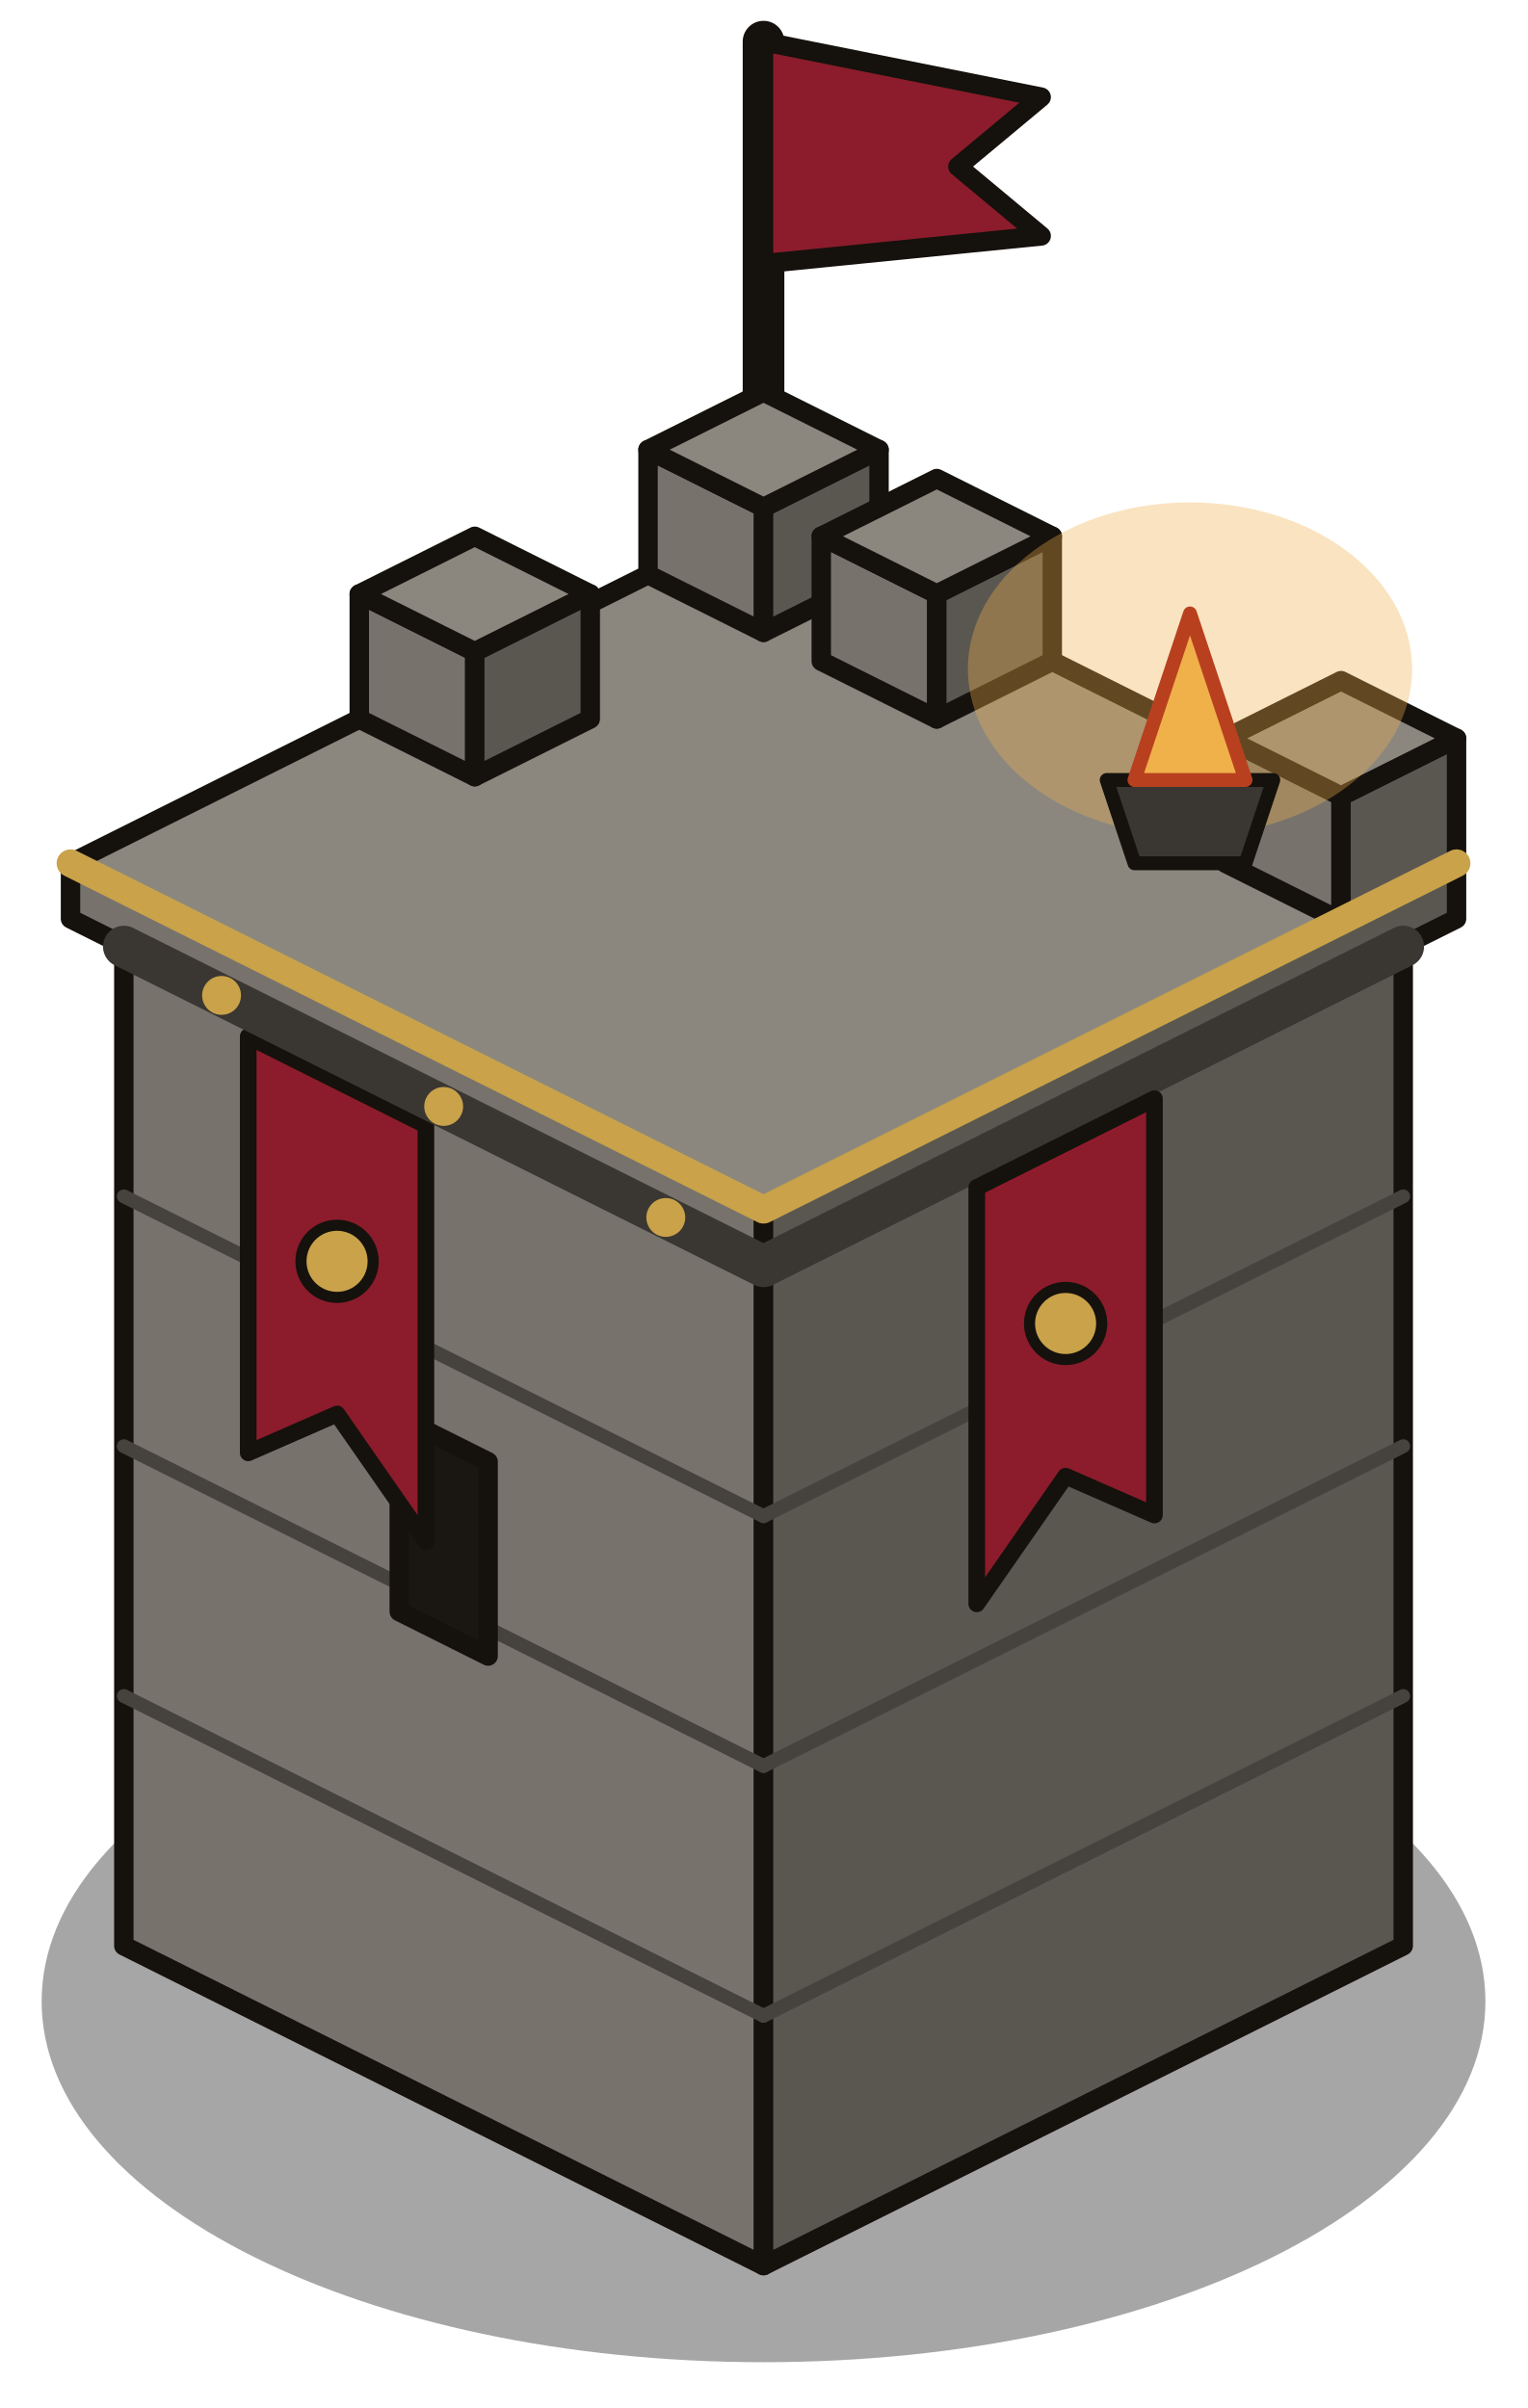
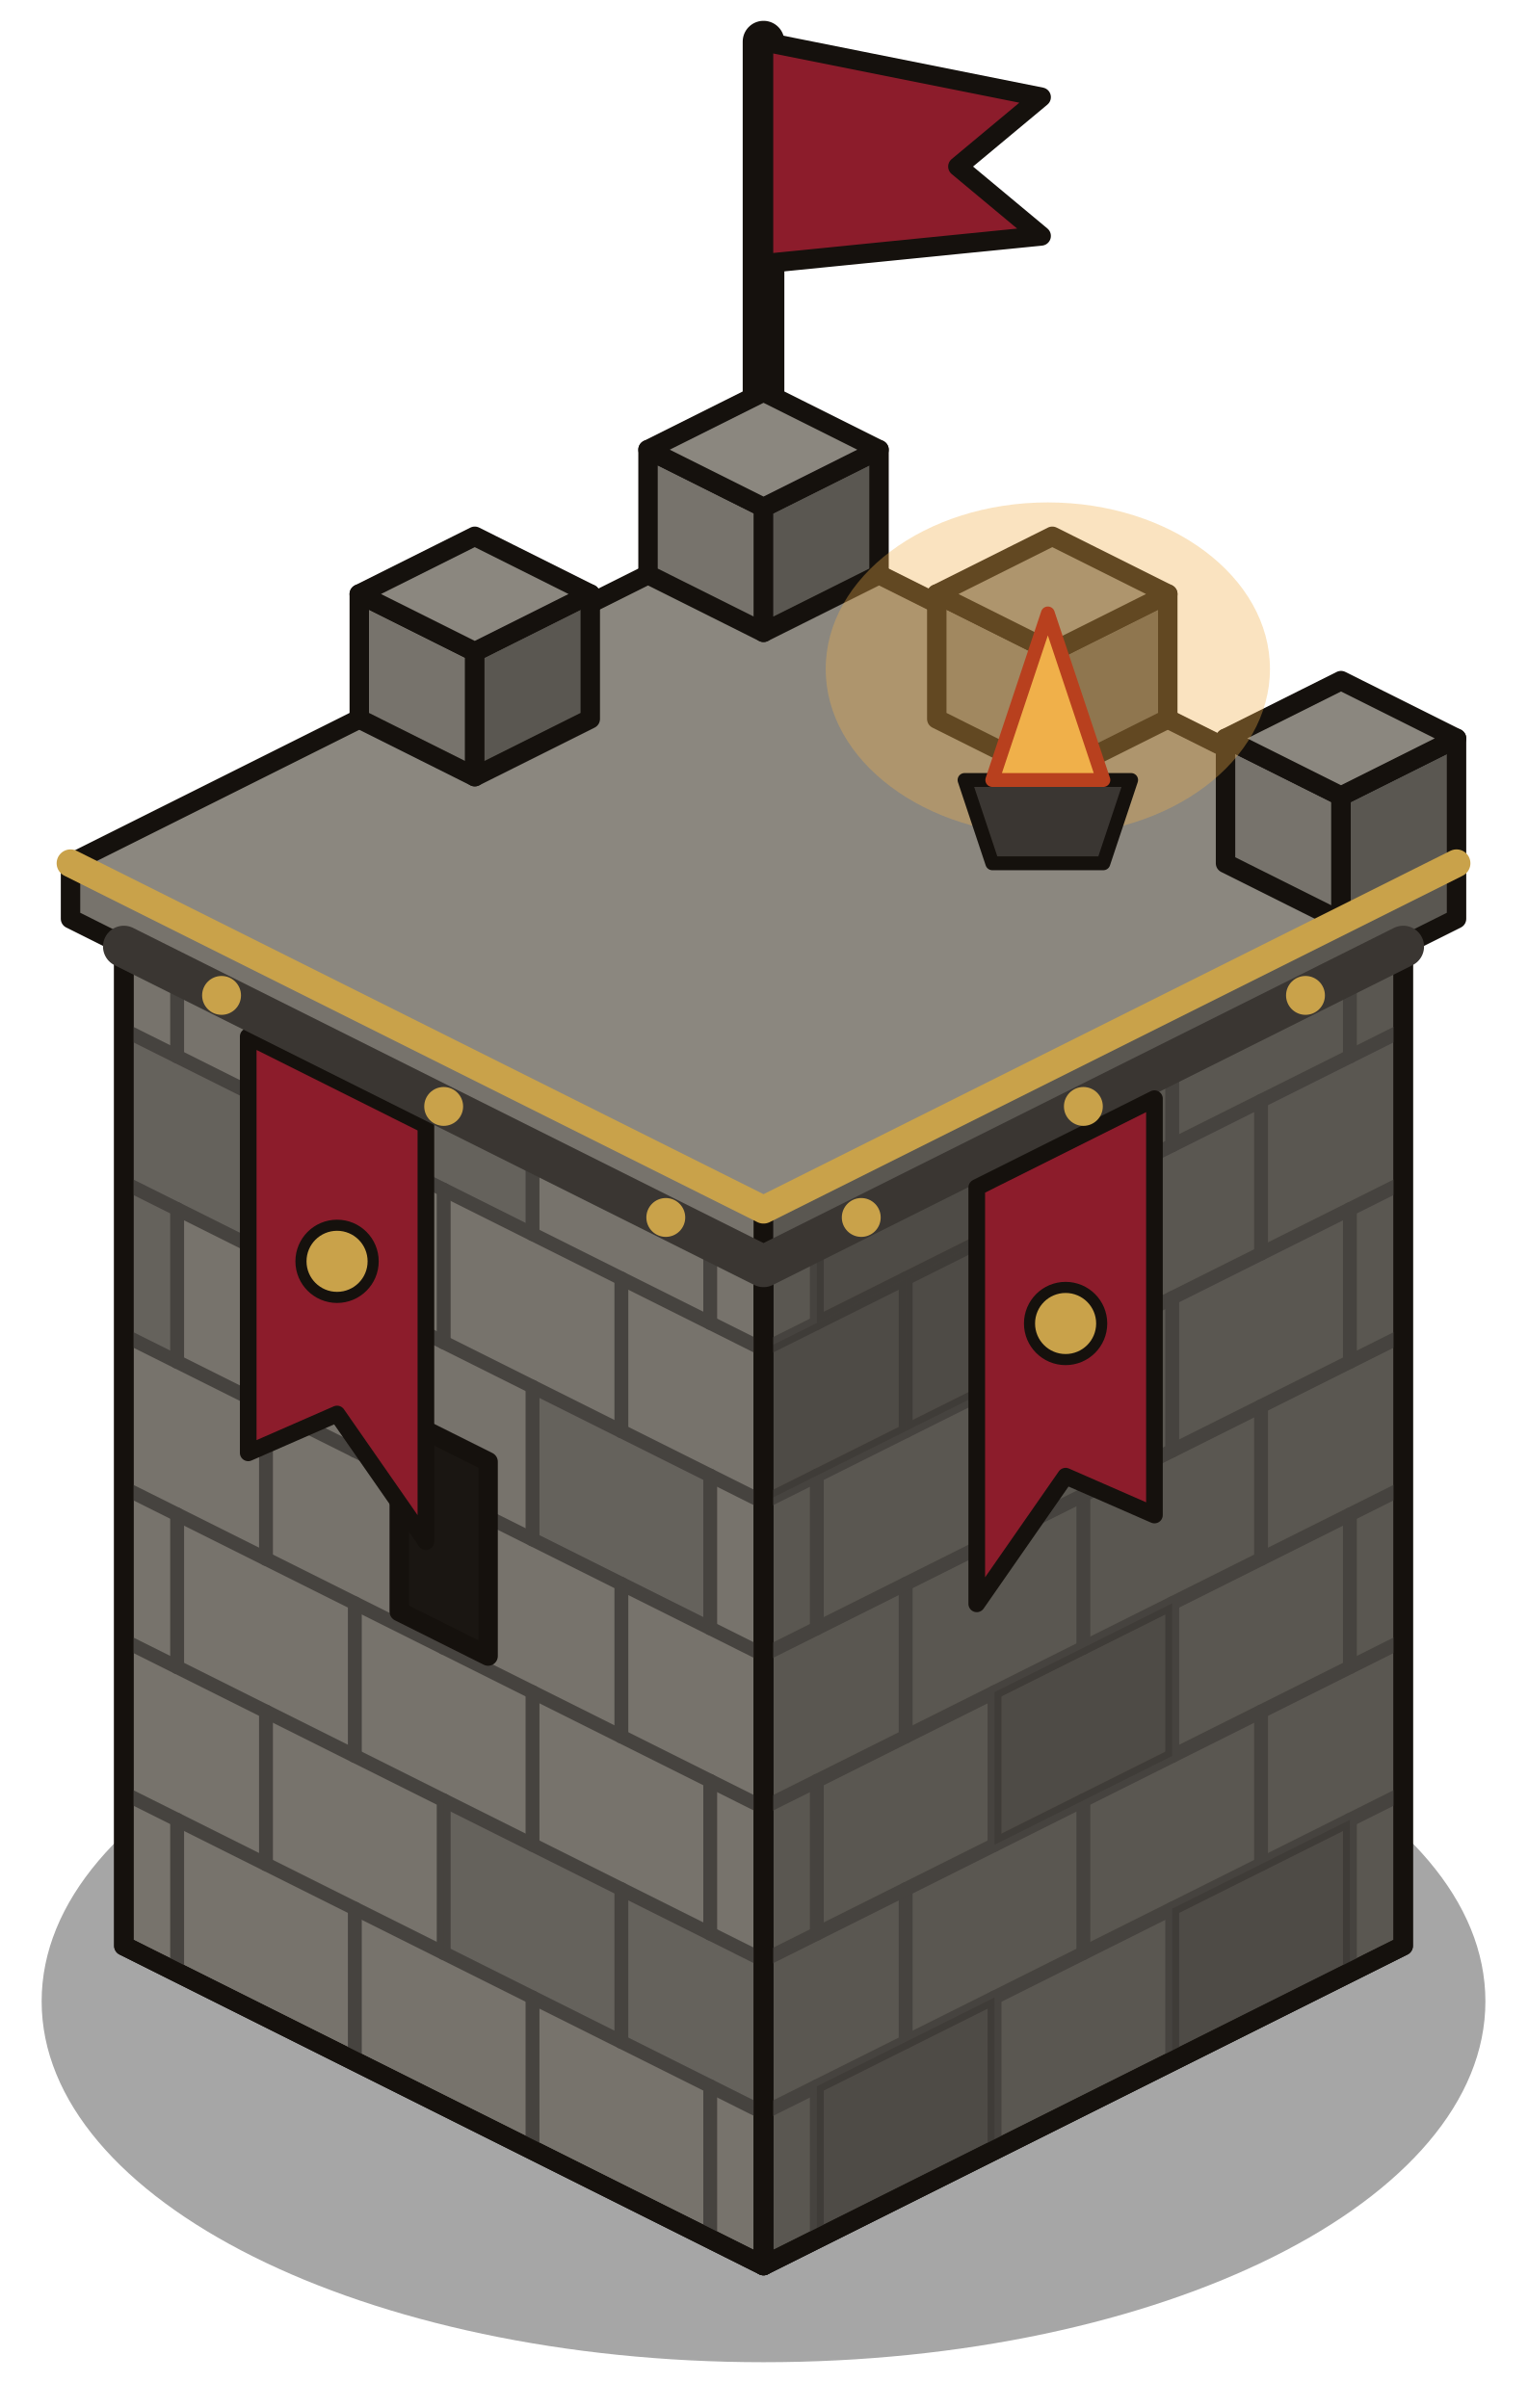
<svg xmlns="http://www.w3.org/2000/svg" width="220" height="347" viewBox="-55 -140.2 110 173.5">
  <ellipse cx="0" cy="4" rx="52" ry="26" fill="#000" opacity="0.35" />
  <polygon points="-46.08,0 0,23.04 0,-50.96 -46.08,-74" fill="#77736c" stroke="#15110d" stroke-width="1.4" stroke-linejoin="round" />
  <polygon points="0,23.04 46.08,0 46.08,-74 0,-50.96" fill="#5a5751" stroke="#15110d" stroke-width="1.4" stroke-linejoin="round" />
  <polygon points="0,-97.04 46.08,-74 0,-50.96 -46.08,-74" fill="#8b877f" stroke="#15110d" stroke-width="1.4" stroke-linejoin="round" />
-   <polyline points="-46.08,-18 0,5.04" fill="none" stroke="#46433f" stroke-width="1" stroke-linecap="round" stroke-linejoin="round" />
-   <polyline points="0,5.04 46.08,-18" fill="none" stroke="#46433f" stroke-width="1" stroke-linecap="round" stroke-linejoin="round" />
-   <polyline points="-46.08,-36 0,-12.96" fill="none" stroke="#46433f" stroke-width="1" stroke-linecap="round" stroke-linejoin="round" />
-   <polyline points="0,-12.96 46.08,-36" fill="none" stroke="#46433f" stroke-width="1" stroke-linecap="round" stroke-linejoin="round" />
-   <polyline points="-46.08,-54 0,-30.96" fill="none" stroke="#46433f" stroke-width="1" stroke-linecap="round" stroke-linejoin="round" />
-   <polyline points="0,-30.96 46.08,-54" fill="none" stroke="#46433f" stroke-width="1" stroke-linecap="round" stroke-linejoin="round" />
+   <polyline points="-42.24,1.92 -42.24,-9.08" fill="none" stroke="#46433f" stroke-width="1" stroke-linecap="round" stroke-linejoin="round" />
+   <polyline points="-29.44,8.32 -29.44,-2.68" fill="none" stroke="#46433f" stroke-width="1" stroke-linecap="round" stroke-linejoin="round" />
+   <polyline points="-16.64,14.72 -16.64,3.72" fill="none" stroke="#46433f" stroke-width="1" stroke-linecap="round" stroke-linejoin="round" />
+   <polyline points="-3.84,21.12 -3.84,10.12" fill="none" stroke="#46433f" stroke-width="1" stroke-linecap="round" stroke-linejoin="round" />
+   <polyline points="-46.08,-11 0,12.04" fill="none" stroke="#46433f" stroke-width="1" stroke-linecap="round" stroke-linejoin="round" />
+   <polyline points="-35.84,-5.88 -35.84,-16.88" fill="none" stroke="#46433f" stroke-width="1" stroke-linecap="round" stroke-linejoin="round" />
+   <polyline points="-23.04,0.52 -23.04,-10.48" fill="none" stroke="#46433f" stroke-width="1" stroke-linecap="round" stroke-linejoin="round" />
+   <polyline points="-10.24,6.92 -10.24,-4.08" fill="none" stroke="#46433f" stroke-width="1" stroke-linecap="round" stroke-linejoin="round" />
+   <polyline points="-46.08,-22 0,1.04" fill="none" stroke="#46433f" stroke-width="1" stroke-linecap="round" stroke-linejoin="round" />
+   <polyline points="-42.24,-20.08 -42.24,-31.08" fill="none" stroke="#46433f" stroke-width="1" stroke-linecap="round" stroke-linejoin="round" />
+   <polyline points="-29.44,-13.68 -29.44,-24.68" fill="none" stroke="#46433f" stroke-width="1" stroke-linecap="round" stroke-linejoin="round" />
+   <polyline points="-16.64,-7.28 -16.64,-18.28" fill="none" stroke="#46433f" stroke-width="1" stroke-linecap="round" stroke-linejoin="round" />
+   <polyline points="-3.84,-0.88 -3.84,-11.88" fill="none" stroke="#46433f" stroke-width="1" stroke-linecap="round" stroke-linejoin="round" />
+   <polyline points="-46.08,-33 0,-9.96" fill="none" stroke="#46433f" stroke-width="1" stroke-linecap="round" stroke-linejoin="round" />
+   <polyline points="-35.84,-27.88 -35.84,-38.88" fill="none" stroke="#46433f" stroke-width="1" stroke-linecap="round" stroke-linejoin="round" />
+   <polyline points="-23.04,-21.48 -23.04,-32.48" fill="none" stroke="#46433f" stroke-width="1" stroke-linecap="round" stroke-linejoin="round" />
+   <polyline points="-10.24,-15.08 -10.24,-26.08" fill="none" stroke="#46433f" stroke-width="1" stroke-linecap="round" stroke-linejoin="round" />
+   <polyline points="-46.08,-44 0,-20.96" fill="none" stroke="#46433f" stroke-width="1" stroke-linecap="round" stroke-linejoin="round" />
+   <polyline points="-42.24,-42.08 -42.24,-53.08" fill="none" stroke="#46433f" stroke-width="1" stroke-linecap="round" stroke-linejoin="round" />
+   <polyline points="-29.44,-35.68 -29.44,-46.68" fill="none" stroke="#46433f" stroke-width="1" stroke-linecap="round" stroke-linejoin="round" />
+   <polyline points="-16.64,-29.28 -16.64,-40.28" fill="none" stroke="#46433f" stroke-width="1" stroke-linecap="round" stroke-linejoin="round" />
+   <polyline points="-3.84,-22.88 -3.84,-33.88" fill="none" stroke="#46433f" stroke-width="1" stroke-linecap="round" stroke-linejoin="round" />
+   <polyline points="-46.08,-55 0,-31.96" fill="none" stroke="#46433f" stroke-width="1" stroke-linecap="round" stroke-linejoin="round" />
+   <polyline points="-35.84,-49.88 -35.84,-60.88" fill="none" stroke="#46433f" stroke-width="1" stroke-linecap="round" stroke-linejoin="round" />
+   <polyline points="-23.04,-43.48 -23.04,-54.48" fill="none" stroke="#46433f" stroke-width="1" stroke-linecap="round" stroke-linejoin="round" />
+   <polyline points="-10.24,-37.08 -10.24,-48.08" fill="none" stroke="#46433f" stroke-width="1" stroke-linecap="round" stroke-linejoin="round" />
+   <polyline points="-46.08,-66 0,-42.96" fill="none" stroke="#46433f" stroke-width="1" stroke-linecap="round" stroke-linejoin="round" />
+   <polyline points="-42.24,-64.08 -42.24,-72.08" fill="none" stroke="#46433f" stroke-width="1" stroke-linecap="round" stroke-linejoin="round" />
+   <polyline points="-29.44,-57.68 -29.44,-65.68" fill="none" stroke="#46433f" stroke-width="1" stroke-linecap="round" stroke-linejoin="round" />
+   <polyline points="-16.64,-51.28 -16.64,-59.28" fill="none" stroke="#46433f" stroke-width="1" stroke-linecap="round" stroke-linejoin="round" />
+   <polyline points="-3.84,-44.88 -3.84,-52.88" fill="none" stroke="#46433f" stroke-width="1" stroke-linecap="round" stroke-linejoin="round" />
+   <polygon points="-29.44,-57.68 -16.64,-51.28 -16.64,-59.28 -29.44,-65.68" fill="#46433f" opacity="0.35" />
+   <polygon points="-46.08,-55 -35.84,-49.88 -35.84,-60.88 -46.08,-66" fill="#46433f" opacity="0.35" />
+   <polygon points="-23.04,0.52 -10.24,6.92 -10.24,-4.08 -23.04,-10.48" fill="#46433f" opacity="0.35" />
+   <polygon points="-16.64,-29.28 -3.84,-22.88 -3.84,-33.88 -16.64,-40.28" fill="#46433f" opacity="0.35" />
+   <polygon points="-10.24,6.92 0,12.04 0,1.04 -10.24,-4.08" fill="#46433f" opacity="0.35" />
+   <polygon points="-46.08,-44 -42.24,-42.08 -42.24,-53.08 -46.08,-55" fill="#46433f" opacity="0.35" />
+   <polygon points="-46.08,0 0,23.04 0,-50.96 -46.08,-74" fill="none" stroke="#15110d" stroke-width="1.4" stroke-linejoin="round" />
+   <polyline points="3.84,21.12 3.84,10.12" fill="none" stroke="#46433f" stroke-width="1" stroke-linecap="round" stroke-linejoin="round" />
+   <polyline points="16.64,14.72 16.64,3.72" fill="none" stroke="#46433f" stroke-width="1" stroke-linecap="round" stroke-linejoin="round" />
+   <polyline points="29.44,8.32 29.44,-2.68" fill="none" stroke="#46433f" stroke-width="1" stroke-linecap="round" stroke-linejoin="round" />
+   <polyline points="42.24,1.92 42.24,-9.08" fill="none" stroke="#46433f" stroke-width="1" stroke-linecap="round" stroke-linejoin="round" />
+   <polyline points="0,12.04 46.08,-11" fill="none" stroke="#46433f" stroke-width="1" stroke-linecap="round" stroke-linejoin="round" />
+   <polyline points="10.24,6.92 10.24,-4.08" fill="none" stroke="#46433f" stroke-width="1" stroke-linecap="round" stroke-linejoin="round" />
+   <polyline points="23.04,0.52 23.04,-10.48" fill="none" stroke="#46433f" stroke-width="1" stroke-linecap="round" stroke-linejoin="round" />
+   <polyline points="35.84,-5.88 35.84,-16.88" fill="none" stroke="#46433f" stroke-width="1" stroke-linecap="round" stroke-linejoin="round" />
+   <polyline points="0,1.04 46.08,-22" fill="none" stroke="#46433f" stroke-width="1" stroke-linecap="round" stroke-linejoin="round" />
+   <polyline points="3.84,-0.88 3.84,-11.88" fill="none" stroke="#46433f" stroke-width="1" stroke-linecap="round" stroke-linejoin="round" />
+   <polyline points="16.64,-7.28 16.64,-18.28" fill="none" stroke="#46433f" stroke-width="1" stroke-linecap="round" stroke-linejoin="round" />
+   <polyline points="29.44,-13.68 29.44,-24.68" fill="none" stroke="#46433f" stroke-width="1" stroke-linecap="round" stroke-linejoin="round" />
+   <polyline points="42.24,-20.08 42.24,-31.08" fill="none" stroke="#46433f" stroke-width="1" stroke-linecap="round" stroke-linejoin="round" />
+   <polyline points="0,-9.96 46.08,-33" fill="none" stroke="#46433f" stroke-width="1" stroke-linecap="round" stroke-linejoin="round" />
+   <polyline points="10.24,-15.08 10.24,-26.08" fill="none" stroke="#46433f" stroke-width="1" stroke-linecap="round" stroke-linejoin="round" />
+   <polyline points="23.04,-21.48 23.04,-32.48" fill="none" stroke="#46433f" stroke-width="1" stroke-linecap="round" stroke-linejoin="round" />
+   <polyline points="35.84,-27.88 35.84,-38.88" fill="none" stroke="#46433f" stroke-width="1" stroke-linecap="round" stroke-linejoin="round" />
+   <polyline points="0,-20.96 46.08,-44" fill="none" stroke="#46433f" stroke-width="1" stroke-linecap="round" stroke-linejoin="round" />
+   <polyline points="3.84,-22.88 3.84,-33.88" fill="none" stroke="#46433f" stroke-width="1" stroke-linecap="round" stroke-linejoin="round" />
+   <polyline points="16.64,-29.28 16.64,-40.28" fill="none" stroke="#46433f" stroke-width="1" stroke-linecap="round" stroke-linejoin="round" />
+   <polyline points="29.44,-35.68 29.44,-46.68" fill="none" stroke="#46433f" stroke-width="1" stroke-linecap="round" stroke-linejoin="round" />
+   <polyline points="42.24,-42.08 42.24,-53.08" fill="none" stroke="#46433f" stroke-width="1" stroke-linecap="round" stroke-linejoin="round" />
+   <polyline points="0,-31.96 46.08,-55" fill="none" stroke="#46433f" stroke-width="1" stroke-linecap="round" stroke-linejoin="round" />
+   <polyline points="10.24,-37.08 10.24,-48.08" fill="none" stroke="#46433f" stroke-width="1" stroke-linecap="round" stroke-linejoin="round" />
+   <polyline points="23.04,-43.48 23.04,-54.48" fill="none" stroke="#46433f" stroke-width="1" stroke-linecap="round" stroke-linejoin="round" />
+   <polyline points="35.84,-49.88 35.84,-60.88" fill="none" stroke="#46433f" stroke-width="1" stroke-linecap="round" stroke-linejoin="round" />
+   <polyline points="0,-42.96 46.08,-66" fill="none" stroke="#46433f" stroke-width="1" stroke-linecap="round" stroke-linejoin="round" />
+   <polyline points="3.84,-44.88 3.84,-52.88" fill="none" stroke="#46433f" stroke-width="1" stroke-linecap="round" stroke-linejoin="round" />
+   <polyline points="16.64,-51.28 16.64,-59.28" fill="none" stroke="#46433f" stroke-width="1" stroke-linecap="round" stroke-linejoin="round" />
+   <polyline points="29.44,-57.68 29.44,-65.68" fill="none" stroke="#46433f" stroke-width="1" stroke-linecap="round" stroke-linejoin="round" />
+   <polyline points="42.24,-64.08 42.24,-72.08" fill="none" stroke="#46433f" stroke-width="1" stroke-linecap="round" stroke-linejoin="round" />
+   <polygon points="29.44,8.32 42.24,1.92 42.24,-9.08 29.44,-2.68" fill="#2a2622" opacity="0.25" />
+   <polygon points="3.84,-44.88 16.64,-51.28 16.64,-59.28 3.84,-52.88" fill="#2a2622" opacity="0.25" />
+   <polygon points="10.24,-37.08 23.04,-43.48 23.04,-54.48 10.24,-48.08" fill="#2a2622" opacity="0.25" />
+   <polygon points="0,-31.96 10.24,-37.08 10.24,-48.08 0,-42.96" fill="#2a2622" opacity="0.25" />
+   <polygon points="3.84,21.12 16.64,14.72 16.64,3.72 3.84,10.12" fill="#2a2622" opacity="0.25" />
+   <polygon points="16.64,-7.28 29.44,-13.68 29.44,-24.68 16.64,-18.28" fill="#2a2622" opacity="0.25" />
+   <polygon points="0,23.04 46.08,0 46.08,-74 0,-50.96" fill="none" stroke="#15110d" stroke-width="1.4" stroke-linejoin="round" />
  <polygon points="-26.24,-24.08 -19.84,-20.88 -19.84,-34.88 -26.24,-38.08" fill="#1a1612" stroke="#15110d" stroke-width="1.4" stroke-linejoin="round" />
  <polygon points="-49.92,-74 0,-49.04 0,-53.04 -49.92,-78" fill="#77736c" stroke="#15110d" stroke-width="1.4" stroke-linejoin="round" />
  <polygon points="0,-49.04 49.92,-74 49.92,-78 0,-53.04" fill="#5a5751" stroke="#15110d" stroke-width="1.4" stroke-linejoin="round" />
  <polygon points="0,-102.96 49.92,-78 0,-53.04 -49.92,-78" fill="#8b877f" stroke="#15110d" stroke-width="1.4" stroke-linejoin="round" />
  <polyline points="0,-97.2 0,-137.2" fill="none" stroke="#15110d" stroke-width="3" stroke-linecap="round" stroke-linejoin="round" />
  <polygon points="0,-137.2 20,-133.2 14,-128.2 20,-123.2 0,-121.2" fill="#8c1c2b" stroke="#15110d" stroke-width="1.4" stroke-linejoin="round" />
  <polygon points="-8.32,-98.8 0,-94.64 0,-103.64 -8.32,-107.8" fill="#77736c" stroke="#15110d" stroke-width="1.4" stroke-linejoin="round" />
  <polygon points="0,-94.64 8.32,-98.8 8.32,-107.8 0,-103.64" fill="#5a5751" stroke="#15110d" stroke-width="1.4" stroke-linejoin="round" />
  <polygon points="0,-111.96 8.32,-107.8 0,-103.64 -8.32,-107.8" fill="#8b877f" stroke="#15110d" stroke-width="1.4" stroke-linejoin="round" />
-   <polygon points="4.16,-92.56 12.48,-88.4 12.48,-97.4 4.16,-101.56" fill="#77736c" stroke="#15110d" stroke-width="1.4" stroke-linejoin="round" />
-   <polygon points="12.48,-88.4 20.8,-92.56 20.8,-101.56 12.48,-97.4" fill="#5a5751" stroke="#15110d" stroke-width="1.4" stroke-linejoin="round" />
-   <polygon points="12.48,-105.72 20.8,-101.56 12.48,-97.4 4.16,-101.56" fill="#8b877f" stroke="#15110d" stroke-width="1.4" stroke-linejoin="round" />
+   <polygon points="12.48,-88.4 20.8,-84.24 20.8,-93.24 12.48,-97.4" fill="#77736c" stroke="#15110d" stroke-width="1.4" stroke-linejoin="round" />
+   <polygon points="20.8,-84.24 29.12,-88.4 29.12,-97.4 20.8,-93.24" fill="#5a5751" stroke="#15110d" stroke-width="1.4" stroke-linejoin="round" />
+   <polygon points="20.8,-101.56 29.12,-97.4 20.8,-93.24 12.48,-97.4" fill="#8b877f" stroke="#15110d" stroke-width="1.4" stroke-linejoin="round" />
  <polygon points="33.28,-78 41.6,-73.84 41.6,-82.84 33.28,-87" fill="#77736c" stroke="#15110d" stroke-width="1.4" stroke-linejoin="round" />
  <polygon points="41.6,-73.84 49.92,-78 49.92,-87 41.6,-82.84" fill="#5a5751" stroke="#15110d" stroke-width="1.4" stroke-linejoin="round" />
  <polygon points="41.6,-91.16 49.92,-87 41.6,-82.84 33.28,-87" fill="#8b877f" stroke="#15110d" stroke-width="1.4" stroke-linejoin="round" />
  <polygon points="-29.12,-88.4 -20.8,-84.24 -20.8,-93.24 -29.12,-97.4" fill="#77736c" stroke="#15110d" stroke-width="1.4" stroke-linejoin="round" />
  <polygon points="-20.8,-84.24 -12.48,-88.4 -12.48,-97.4 -20.8,-93.24" fill="#5a5751" stroke="#15110d" stroke-width="1.4" stroke-linejoin="round" />
  <polygon points="-20.8,-101.56 -12.48,-97.4 -20.8,-93.24 -29.12,-97.4" fill="#8b877f" stroke="#15110d" stroke-width="1.4" stroke-linejoin="round" />
  <polygon points="-37.12,-65.52 -24.32,-59.12 -24.32,-29.12 -30.72,-38.32 -37.12,-35.52" fill="#8c1c2b" stroke="#15110d" stroke-width="1.2" stroke-linejoin="round" />
  <ellipse cx="-30.72" cy="-49.32" rx="2.6" ry="2.6" fill="#c9a24a" stroke="#15110d" stroke-width="0.8" />
  <polyline points="-46.08,-72 0,-48.96 46.08,-72" fill="none" stroke="#3a3632" stroke-width="3" stroke-linecap="round" stroke-linejoin="round" />
  <polygon points="15.36,-54.64 28.16,-61.04 28.16,-31.04 21.76,-33.84 15.36,-24.64" fill="#8c1c2b" stroke="#15110d" stroke-width="1.2" stroke-linejoin="round" />
  <ellipse cx="21.76" cy="-44.84" rx="2.6" ry="2.6" fill="#c9a24a" stroke="#15110d" stroke-width="0.8" />
  <polyline points="-49.92,-78 0,-53.04 49.92,-78" fill="none" stroke="#c9a24a" stroke-width="2" stroke-linecap="round" stroke-linejoin="round" />
  <ellipse cx="-39.04" cy="-68.48" rx="1.4" ry="1.4" fill="#c9a24a" />
+   <ellipse cx="7.04" cy="-52.48" rx="1.4" ry="1.4" fill="#c9a24a" />
  <ellipse cx="-23.04" cy="-60.48" rx="1.4" ry="1.4" fill="#c9a24a" />
+   <ellipse cx="23.04" cy="-60.48" rx="1.4" ry="1.4" fill="#c9a24a" />
  <ellipse cx="-7.04" cy="-52.48" rx="1.4" ry="1.4" fill="#c9a24a" />
-   <ellipse cx="30.72" cy="-92" rx="16" ry="12" fill="#f0b04a" opacity="0.35" />
-   <polygon points="24.72,-84 36.72,-84 34.72,-78 26.72,-78" fill="#3a3632" stroke="#15110d" stroke-width="1" stroke-linejoin="round" />
-   <polygon points="26.72,-84 30.72,-96 34.72,-84" fill="#f0b04a" stroke="#b8401e" stroke-width="1" stroke-linejoin="round" />
+   <ellipse cx="39.04" cy="-68.48" rx="1.4" ry="1.4" fill="#c9a24a" />
+   <ellipse cx="20.48" cy="-92" rx="16" ry="12" fill="#f0b04a" opacity="0.35" />
+   <polygon points="14.48,-84 26.48,-84 24.48,-78 16.48,-78" fill="#3a3632" stroke="#15110d" stroke-width="1" stroke-linejoin="round" />
+   <polygon points="16.48,-84 20.48,-96 24.48,-84" fill="#f0b04a" stroke="#b8401e" stroke-width="1" stroke-linejoin="round" />
</svg>
